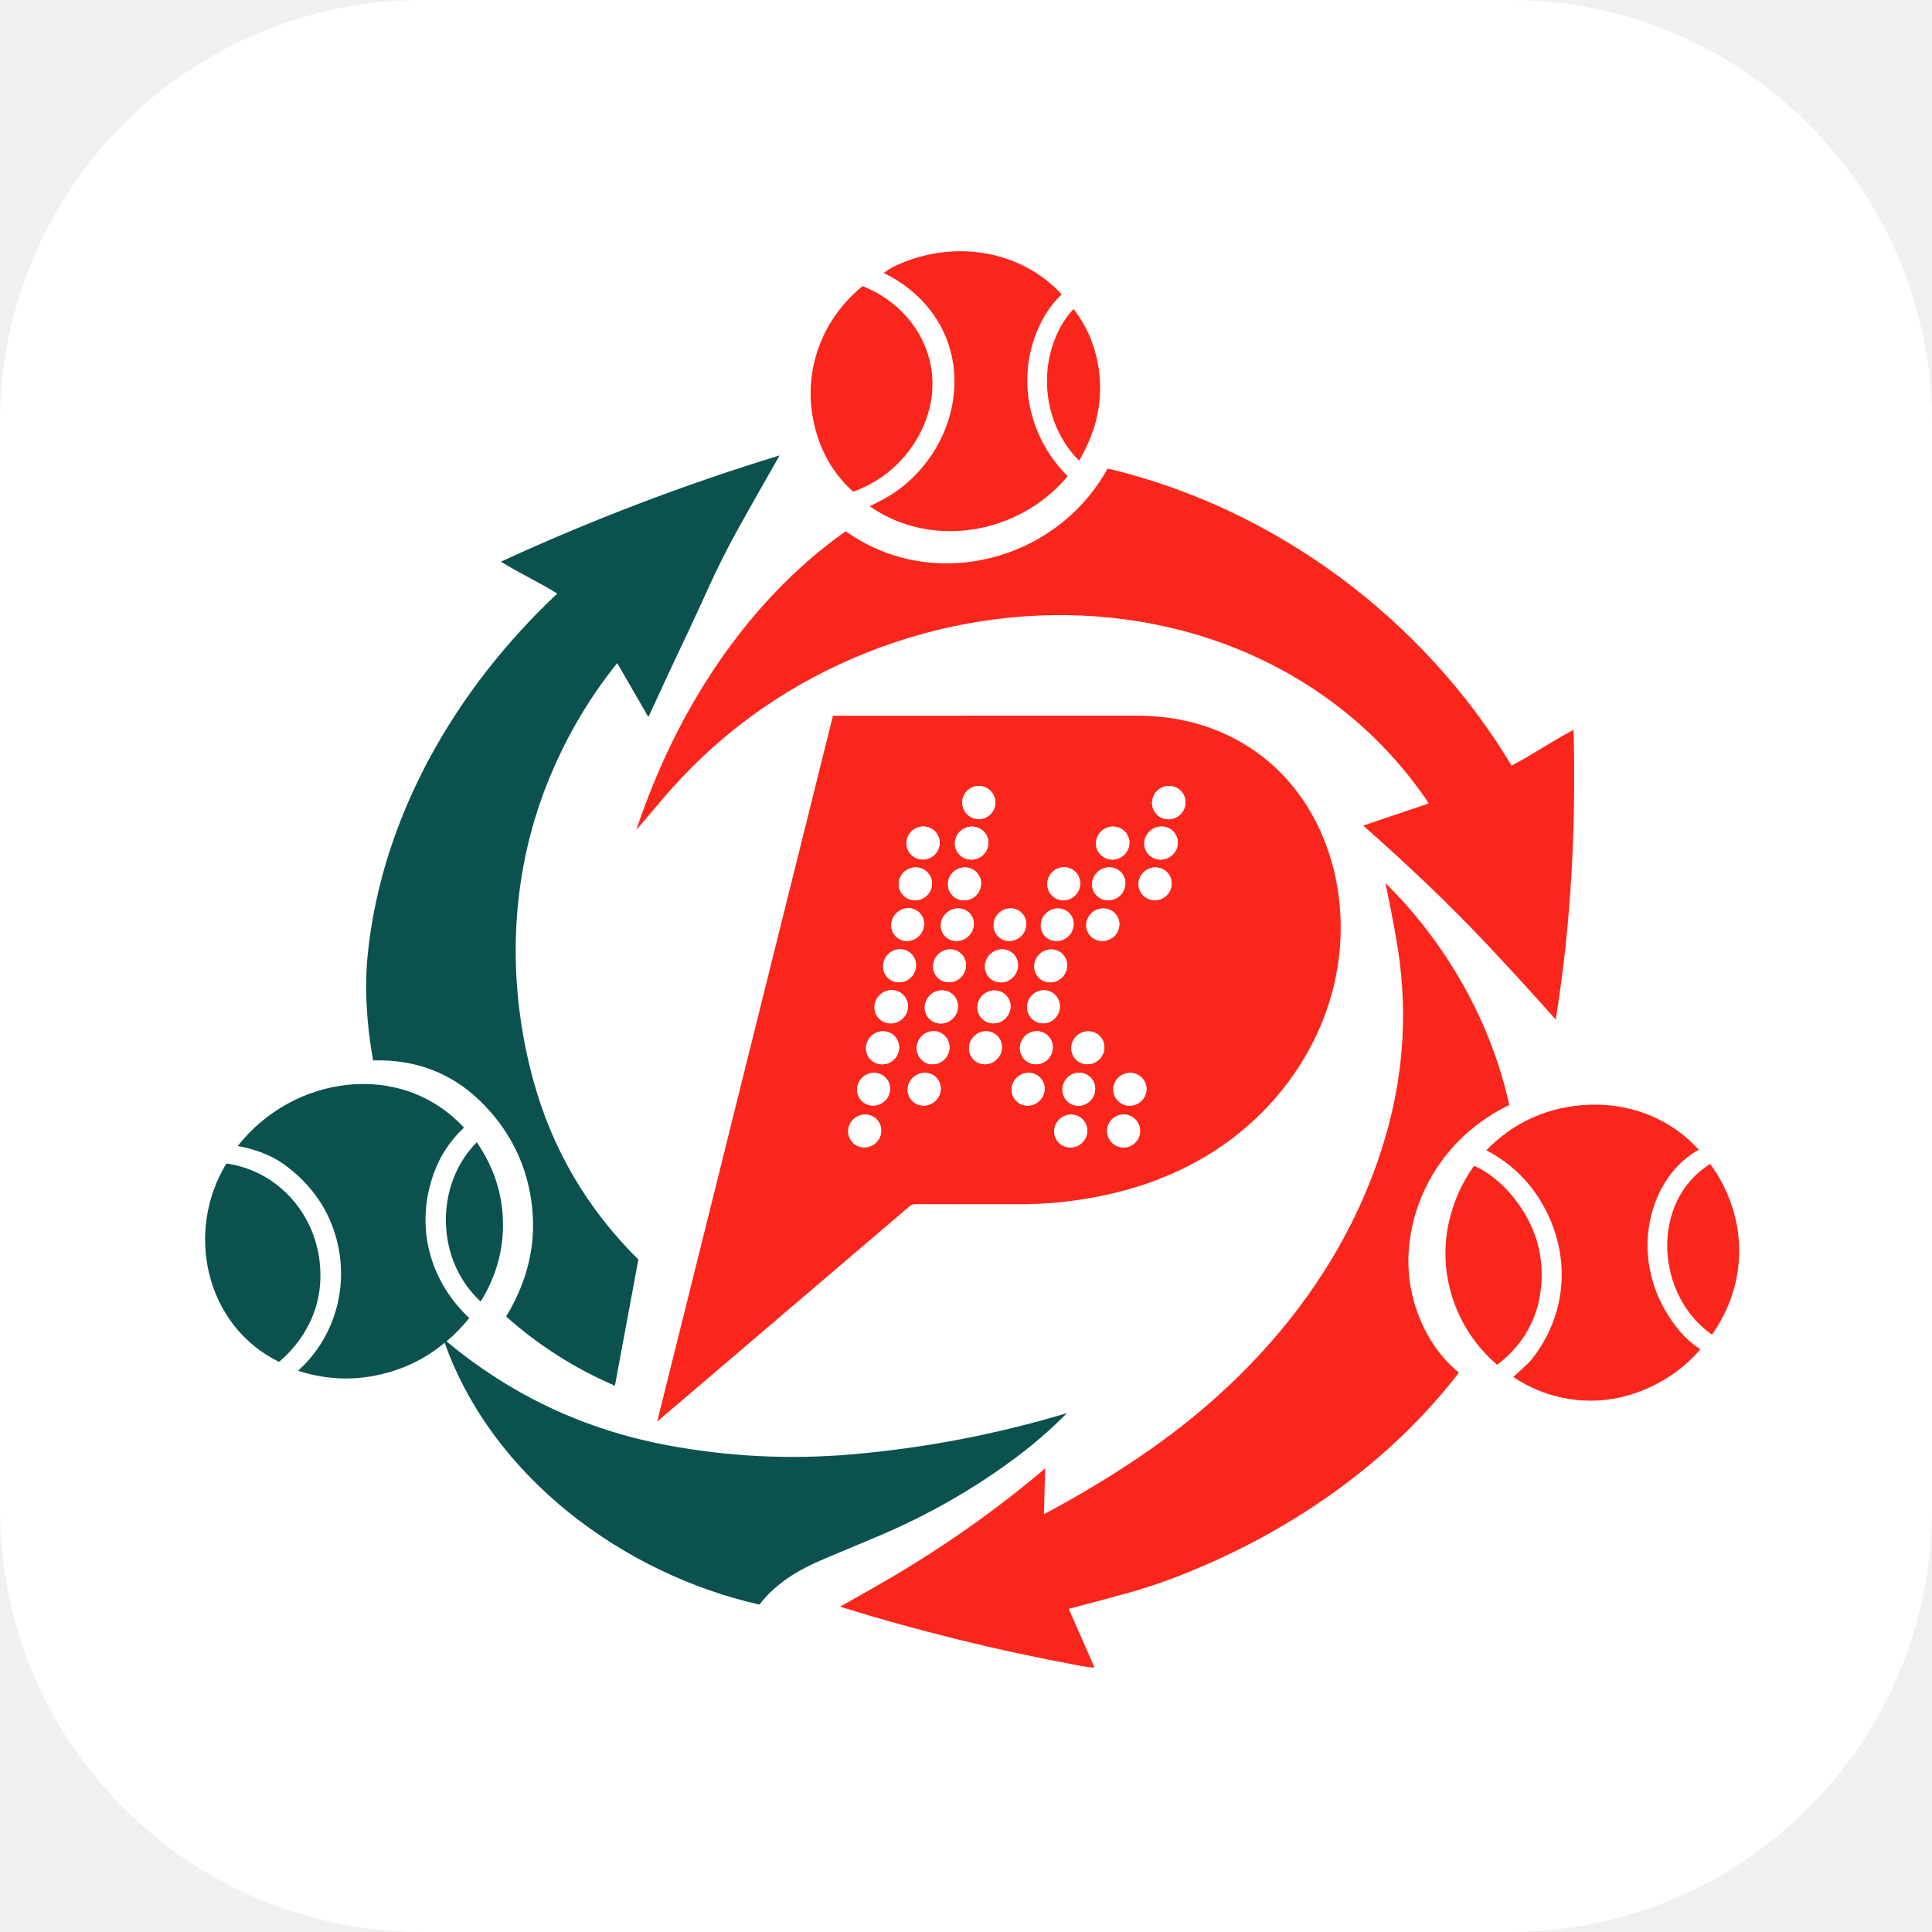
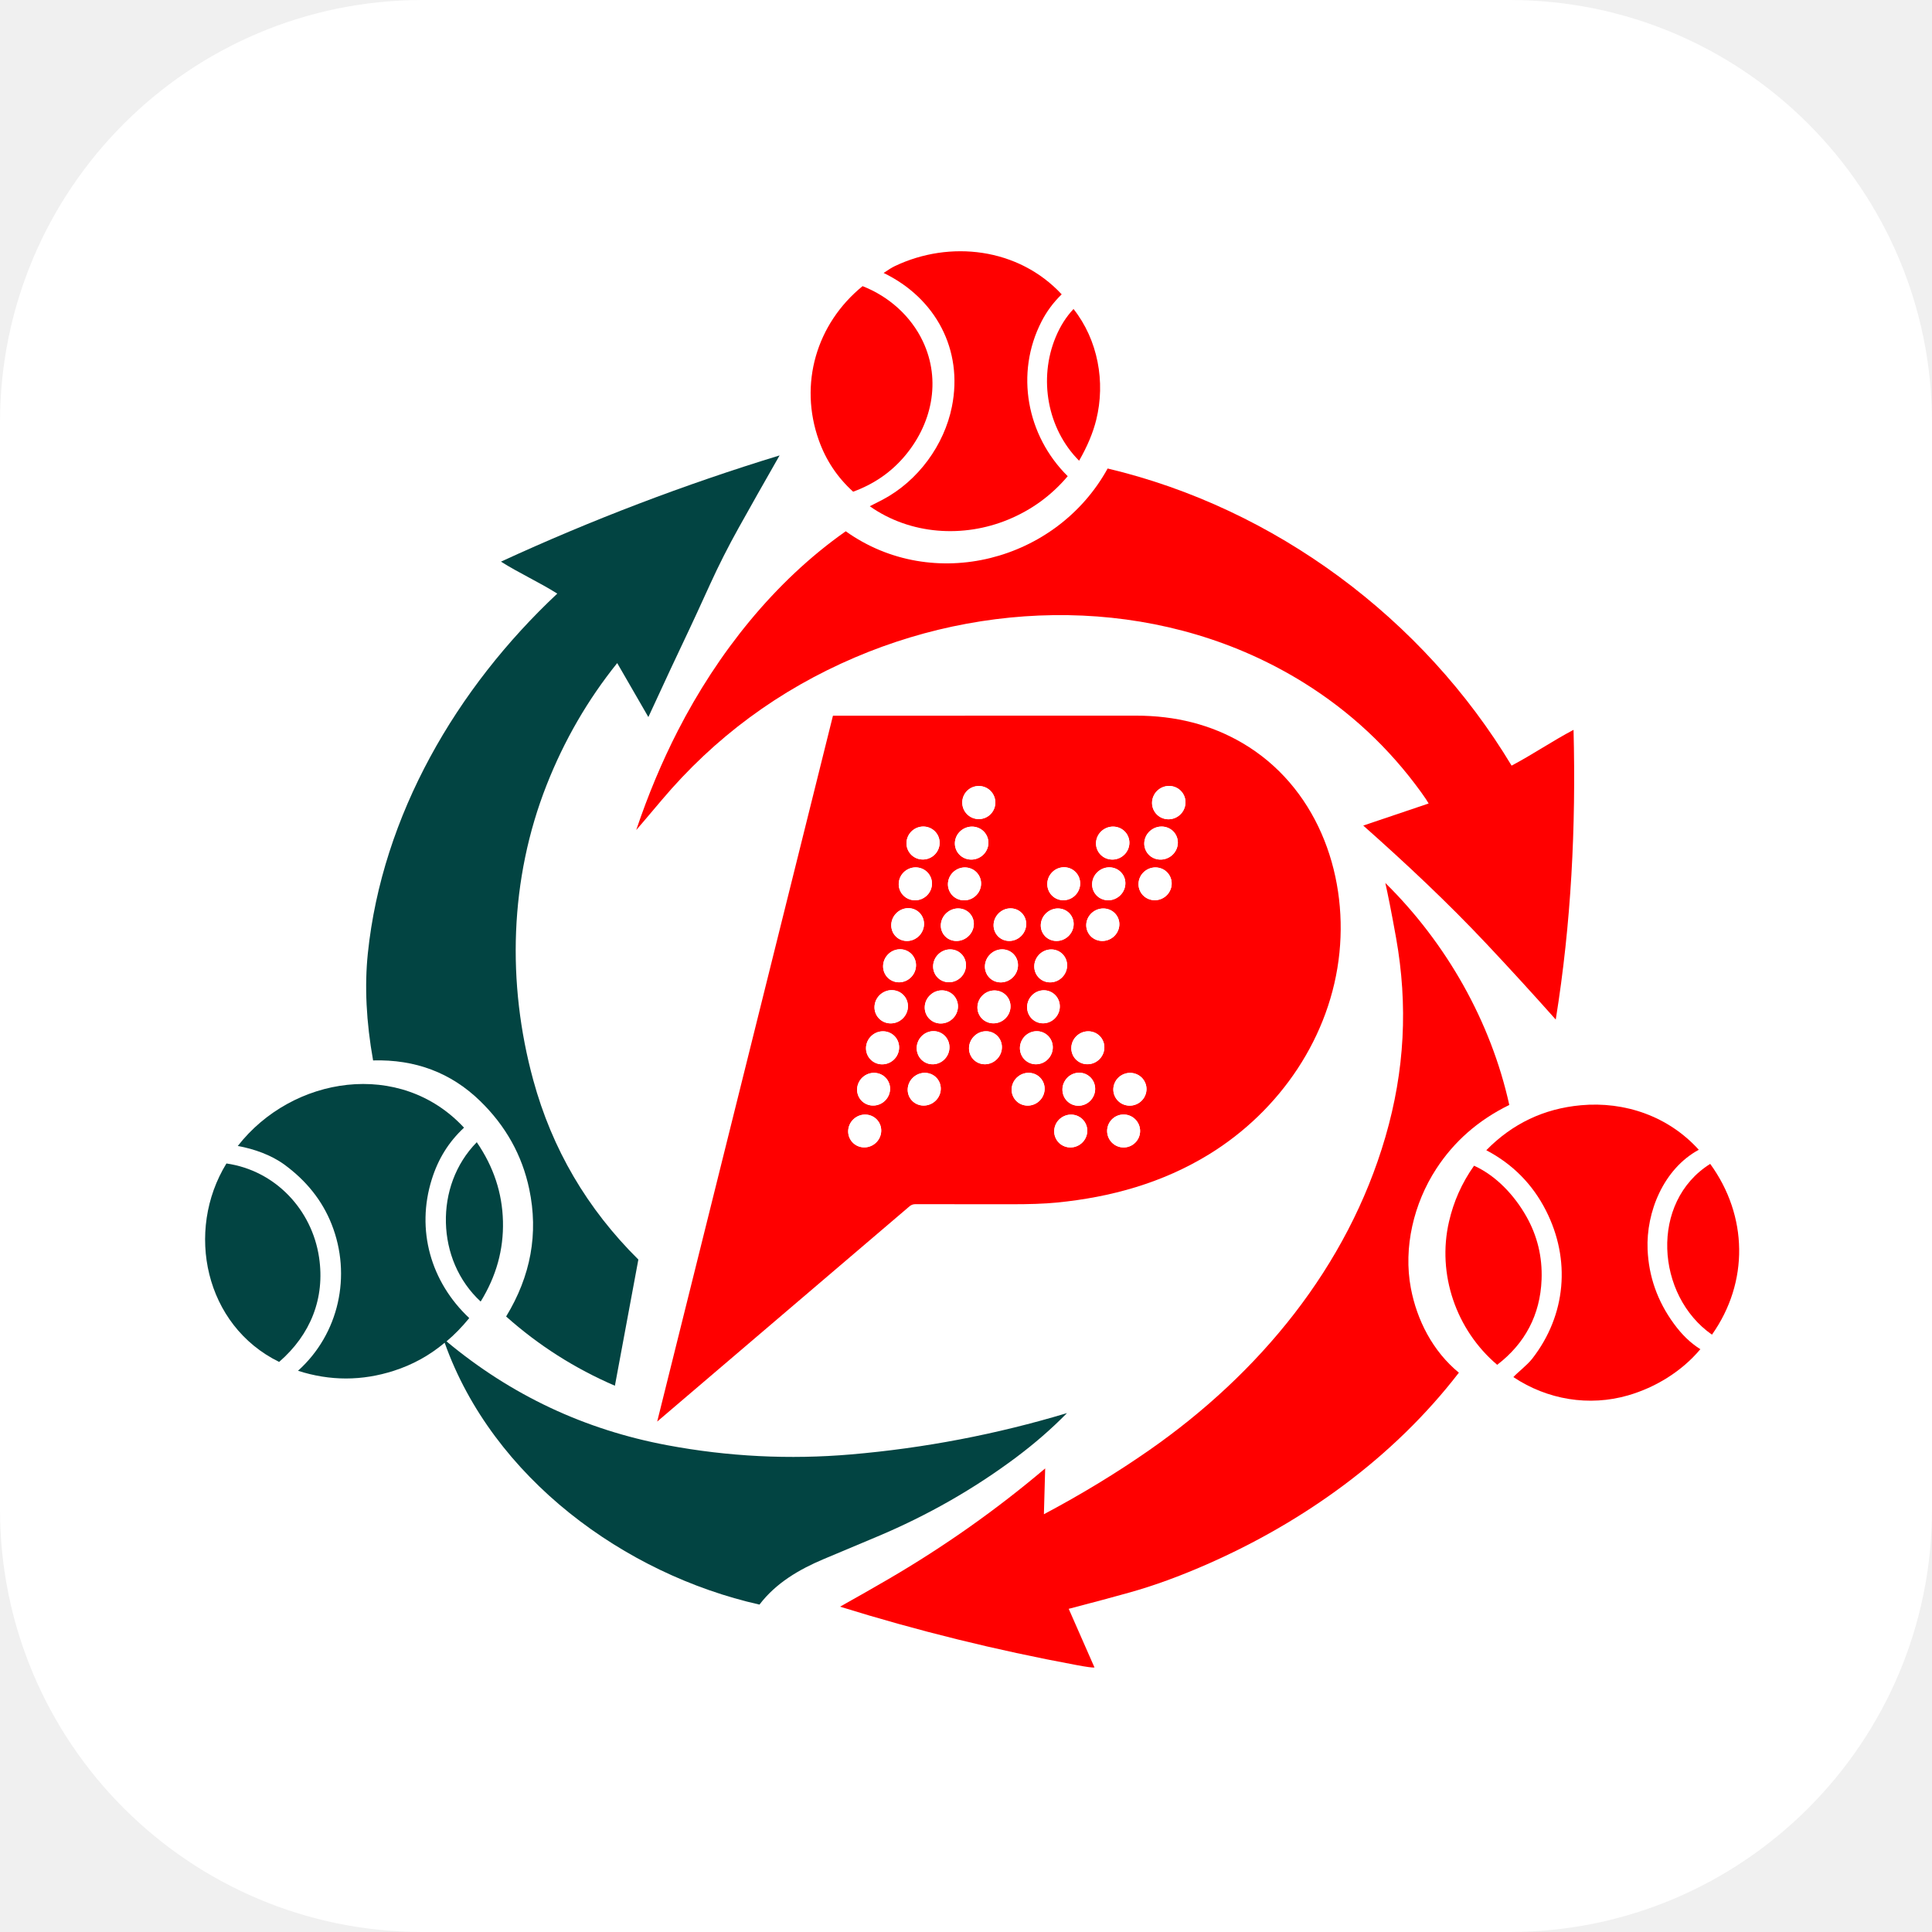
<svg xmlns="http://www.w3.org/2000/svg" viewBox="0 0 64 64">
  <rect width="64" height="64" rx="14" fill="#ffffff" />
  <svg x="5" y="6" width="54" height="52" viewBox="130 50 1000 920">
-     <path fill="#fa261b" d="M 570.969 227.961 C 575 225.941 577.441 224.691 578.91 223.91 C 600.691 212.379 616.641 190.379 621.352 166.891 C 628.379 131.922 611.359 100.289 579.469 84.852 C 582.391 82.84 584.699 81.43 586.391 80.629 C 620.078 64.602 662.121 69.391 688.691 97.961 C 683.379 103.16 679.43 108.602 676.328 114.641 C 660.012 146.41 667.219 184.641 692.398 209.531 C 682.371 221.391 670.16 230.281 655.75 236.211 C 628.488 247.43 595.988 245.57 570.969 227.961 Z M 570.969 227.961 " />
-     <path fill="#fa261b" d="M 566.551 92.941 C 582.789 99.281 596.238 111.422 603.488 126.699 C 615.031 151.02 609.07 178.059 591.699 198.031 C 583.449 207.52 573.141 214.531 560.77 219.039 C 551.129 210.328 544.121 199.82 539.73 187.52 C 527.41 152.988 538.18 116.039 566.551 92.941 Z M 566.551 92.941 " />
-     <path fill="#fa261b" d="M 699.379 200.039 C 679.781 180.371 674.488 149.672 684.941 124.391 C 687.77 117.539 691.441 111.73 695.961 106.961 C 710.941 125.91 715.641 151.738 709.898 174.93 C 707.941 182.871 704.43 191.238 699.379 200.039 Z M 699.379 200.039 " />
-     <path fill="#0b524e" d="M 344.719 261.949 C 400.352 236.34 457.328 214.609 515.648 196.781 C 506.16 213.379 497.77 228.211 490.5 241.27 C 484.129 252.711 478.301 264.211 473.031 275.781 C 466.5 290.109 462.309 299.199 460.48 303.031 C 453.422 317.84 444.98 335.93 435.148 357.281 L 416.031 324.172 C 397.93 346.691 383.488 371.641 372.719 399.012 C 350 456.719 348.262 520.41 364.531 579.98 C 376.059 622.23 397.559 658.93 429.012 690.078 L 414.621 767.488 C 390.031 756.898 367.781 742.738 347.891 725.012 C 363.059 700.109 367.789 674.07 362.078 646.891 C 357.699 626.07 347.621 608.012 331.84 592.711 C 314.059 575.48 292.211 567.211 266.281 567.922 C 262.051 544.238 260.98 522.352 263.059 502.238 C 271.852 417.41 317.531 339.43 379.27 281.559 C 368.051 274.488 355.871 268.988 344.719 261.949 Z M 344.719 261.949 " />
-     <path fill="#fa261b" d="M 427.73 426.559 C 427.719 426.57 427.719 426.551 427.719 426.539 C 434.98 404.969 443.5 384.641 453.289 365.559 C 477.531 318.328 512.352 274.129 556.23 243.32 C 609.82 281.531 685.559 261.719 716.891 204.809 C 819.551 229.141 910.5 296.871 964.691 387.078 C 977.801 380.16 989.699 371.98 1002.699 365.129 C 1004.219 424.641 1001.301 483.781 991.781 542.859 C 977.898 527.25 963.961 511.988 949.559 496.68 C 925.648 471.23 900.051 447.219 873.699 423.852 C 887.191 419.27 900.27 414.891 913.801 410.309 C 913.109 409.012 911.68 406.84 909.262 403.48 C 889.59 376.25 865.531 353.801 837.07 336.129 C 754.379 284.789 650.07 283.07 561.93 320.691 C 515.32 340.59 475.77 369.781 443.281 408.27 C 433.379 420 428.199 426.09 427.73 426.559 Z M 427.73 426.559 " />
-     <path fill="#fa261b" d="M 440.559 789.469 L 548.379 356.461 C 635.32 356.469 697.281 356.461 734.262 356.43 C 758.629 356.398 780.371 361.988 799.488 373.18 C 844.41 399.48 864.141 451.77 859.09 501.789 C 853.891 553.23 822.629 598.828 779.039 625.57 C 750.559 643.039 719.051 651.828 685.699 655.121 C 678.191 655.859 668.539 656.199 656.77 656.148 C 648.699 656.109 629.391 656.102 598.84 656.109 C 597.578 656.109 596.359 656.559 595.398 657.379 L 440.559 789.469 M 762.281 403.102 C 758.66 398.82 752.199 398.34 747.84 402.016 C 743.48 405.699 742.879 412.16 746.5 416.438 C 750.121 420.719 756.578 421.199 760.941 417.523 C 765.301 413.84 765.898 407.379 762.281 403.102 M 648 409.73 C 648 404.121 643.461 399.578 637.852 399.578 C 632.238 399.578 627.699 404.121 627.699 409.73 C 627.699 415.34 632.238 419.879 637.852 419.879 C 643.461 419.879 648 415.34 648 409.73 M 612.121 428.832 C 609.012 424.23 602.691 423.07 598.02 426.23 C 593.352 429.391 592.078 435.691 595.195 440.289 C 598.309 444.891 604.629 446.051 609.301 442.891 C 613.969 439.73 615.238 433.43 612.121 428.832 M 642.785 430.164 C 640.391 425.148 634.281 423.07 629.129 425.531 C 623.98 427.988 621.738 434.039 624.137 439.059 C 626.531 444.07 632.641 446.148 637.789 443.691 C 642.941 441.23 645.18 435.18 642.785 430.164 M 728.98 429.574 C 726.27 424.73 720.051 423.051 715.086 425.828 C 710.121 428.602 708.289 434.781 711 439.625 C 713.711 444.469 719.93 446.148 724.895 443.371 C 729.859 440.602 731.691 434.422 728.98 429.574 M 758.547 429.207 C 755.672 424.461 749.371 423.031 744.461 426.004 C 739.551 428.969 737.898 435.23 740.773 439.973 C 743.648 444.719 749.949 446.148 754.859 443.18 C 759.77 440.211 761.422 433.949 758.547 429.207 M 607.887 454.613 C 605.191 449.77 598.988 448.07 594.047 450.828 C 589.102 453.578 587.281 459.738 589.973 464.586 C 592.672 469.43 598.871 471.129 603.812 468.371 C 608.762 465.621 610.578 459.461 607.887 454.613 M 637.496 453.766 C 634.328 449.23 628.012 448.18 623.363 451.422 C 618.719 454.66 617.52 460.961 620.684 465.496 C 623.852 470.031 630.172 471.078 634.816 467.84 C 639.461 464.602 640.66 458.301 637.496 453.766 M 696.539 451.742 C 692.32 448.18 685.949 448.781 682.312 453.086 C 678.672 457.391 679.141 463.77 683.359 467.34 C 687.578 470.898 693.949 470.301 697.59 465.996 C 701.23 461.691 700.762 455.309 696.539 451.742 M 725.797 453.336 C 722.469 448.949 716.09 448.191 711.543 451.637 C 707 455.09 706.012 461.441 709.344 465.824 C 712.672 470.211 719.051 470.969 723.598 467.52 C 728.141 464.07 729.129 457.719 725.797 453.336 M 754.824 454.414 C 752.031 449.648 745.809 448.109 740.941 450.965 C 736.07 453.82 734.379 460 737.176 464.766 C 739.969 469.531 746.191 471.07 751.059 468.215 C 755.93 465.359 757.621 459.18 754.824 454.414 M 601.27 477.141 C 597.32 473.398 590.961 473.699 587.055 477.809 C 583.148 481.922 583.18 488.289 587.129 492.039 C 591.078 495.781 597.441 495.48 601.344 491.371 C 605.25 487.262 605.219 480.891 601.27 477.141 M 664.207 477.492 C 660.41 473.629 654.078 473.699 650.062 477.648 C 646.039 481.602 645.859 487.93 649.656 491.789 C 653.449 495.648 659.781 495.578 663.801 491.629 C 667.82 487.68 668 481.352 664.207 477.492 M 632.855 478.375 C 629.559 474.09 623.23 473.441 618.711 476.922 C 614.199 480.398 613.211 486.691 616.504 490.965 C 619.801 495.25 626.129 495.898 630.648 492.418 C 635.16 488.941 636.148 482.648 632.855 478.375 M 694.07 478.41 C 690.762 474.129 684.449 473.461 679.969 476.926 C 675.488 480.391 674.539 486.672 677.852 490.949 C 681.16 495.23 687.469 495.898 691.953 492.434 C 696.43 488.969 697.379 482.691 694.07 478.41 M 722.84 479.652 C 720.16 474.898 714 473.301 709.07 476.074 C 704.141 478.852 702.32 484.949 705 489.707 C 707.68 494.461 713.84 496.059 718.77 493.289 C 723.699 490.512 725.52 484.41 722.84 479.652 M 596.145 502.254 C 592.07 498.559 585.68 498.98 581.867 503.188 C 578.059 507.391 578.262 513.789 582.336 517.484 C 586.41 521.18 592.801 520.762 596.609 516.555 C 600.422 512.352 600.219 505.949 596.145 502.254 M 627.223 502.68 C 623.391 498.789 617 498.871 612.965 502.848 C 608.93 506.828 608.762 513.211 612.598 517.102 C 616.43 520.988 622.82 520.91 626.855 516.934 C 630.891 512.949 631.059 506.57 627.223 502.68 M 659.246 502.781 C 655.469 498.809 649.051 498.789 644.91 502.734 C 640.77 506.68 640.48 513.09 644.254 517.059 C 648.031 521.031 654.449 521.051 658.59 517.105 C 662.73 513.16 663.02 506.75 659.246 502.781 M 689.035 502.512 C 685.07 498.73 678.68 499 674.777 503.098 C 670.871 507.199 670.922 513.59 674.883 517.371 C 678.852 521.148 685.238 520.879 689.145 516.781 C 693.051 512.68 693 506.289 689.035 502.512 M 592.191 528.457 C 588.691 524.141 582.23 523.578 577.777 527.195 C 573.328 530.809 572.559 537.25 576.066 541.562 C 579.57 545.879 586.031 546.441 590.48 542.824 C 594.93 539.211 595.699 532.77 592.191 528.457 M 683.375 526.668 C 678.871 523.512 672.602 524.699 669.371 529.324 C 666.141 533.941 667.16 540.238 671.664 543.395 C 676.172 546.551 682.441 545.359 685.672 540.738 C 688.898 536.121 687.879 529.82 683.375 526.668 M 622.582 528.199 C 618.898 524.09 612.461 523.852 608.203 527.668 C 603.949 531.48 603.488 537.91 607.176 542.023 C 610.859 546.129 617.301 546.371 621.559 542.555 C 625.809 538.738 626.27 532.309 622.582 528.199 M 655.07 528.523 C 651.559 524.301 645.172 523.809 640.805 527.434 C 636.441 531.059 635.738 537.43 639.25 541.656 C 642.762 545.879 649.148 546.371 653.516 542.746 C 657.879 539.121 658.578 532.75 655.07 528.523 M 586.43 553.293 C 582.711 549.191 576.289 548.961 572.09 552.766 C 567.891 556.578 567.488 562.988 571.211 567.09 C 574.93 571.191 581.352 571.422 585.551 567.613 C 589.75 563.801 590.148 557.391 586.43 553.293 M 615.348 551.504 C 610.719 548.531 604.488 549.988 601.43 554.75 C 598.371 559.512 599.641 565.781 604.273 568.754 C 608.898 571.73 615.129 570.27 618.191 565.512 C 621.25 560.75 619.98 554.48 615.348 551.504 M 648.945 552.613 C 644.93 548.879 638.539 549.23 634.672 553.398 C 630.801 557.559 630.922 563.961 634.934 567.688 C 638.949 571.422 645.34 571.07 649.207 566.902 C 653.078 562.738 652.961 556.34 648.945 552.613 M 679.52 552.113 C 675.199 548.691 668.84 549.5 665.332 553.934 C 661.82 558.371 662.48 564.738 666.801 568.164 C 671.121 571.59 677.48 570.781 680.988 566.344 C 684.5 561.91 683.84 555.539 679.52 552.113 M 712.5 553.461 C 708.891 549.289 702.5 548.898 698.211 552.598 C 693.93 556.301 693.379 562.68 696.98 566.859 C 700.59 571.031 706.98 571.422 711.27 567.723 C 715.551 564.02 716.102 557.641 712.5 553.461 M 581.504 579.473 C 578.23 575.078 571.898 574.25 567.375 577.617 C 562.852 580.988 561.84 587.289 565.117 591.688 C 568.391 596.078 574.719 596.91 579.246 593.543 C 583.77 590.172 584.781 583.871 581.504 579.473 M 612.645 579.484 C 609.398 575.078 603.059 574.238 598.5 577.602 C 593.93 580.969 592.871 587.27 596.113 591.676 C 599.359 596.078 605.699 596.922 610.262 593.555 C 614.828 590.191 615.891 583.891 612.645 579.484 M 676.125 579.223 C 672.711 574.922 666.352 574.289 661.926 577.805 C 657.5 581.32 656.691 587.66 660.113 591.957 C 663.531 596.262 669.891 596.891 674.312 593.379 C 678.738 589.859 679.551 583.52 676.125 579.223 M 705.012 577.207 C 700.488 574.07 694.219 575.289 691.012 579.93 C 687.801 584.57 688.871 590.859 693.387 593.992 C 697.91 597.129 704.18 595.91 707.387 591.27 C 710.602 586.629 709.531 580.34 705.012 577.207 M 739.938 581.633 C 737.77 576.539 731.82 574.191 726.633 576.387 C 721.449 578.59 719 584.512 721.16 589.605 C 723.328 594.699 729.281 597.051 734.469 594.852 C 739.648 592.648 742.102 586.73 739.938 581.633 M 702.664 605.457 C 699.531 600.898 693.23 599.801 688.582 602.992 C 683.93 606.18 682.699 612.469 685.836 617.023 C 688.969 621.578 695.27 622.68 699.918 619.488 C 704.57 616.301 705.801 610.012 702.664 605.457 M 736.801 611.211 C 736.801 605.629 732.27 601.102 726.691 601.102 C 721.109 601.102 716.578 605.629 716.578 611.211 C 716.578 616.789 721.109 621.32 726.691 621.32 C 732.27 621.32 736.801 616.789 736.801 611.211 M 576.02 605.039 C 572.699 600.648 566.352 599.852 561.848 603.258 C 557.34 606.672 556.379 612.988 559.699 617.379 C 563.02 621.77 569.371 622.57 573.875 619.16 C 578.379 615.75 579.34 609.43 576.02 605.039 Z M 576.02 605.039 " />
+     <path fill="#ff0000" d="M 570.969 227.961 C 575 225.941 577.441 224.691 578.91 223.91 C 600.691 212.379 616.641 190.379 621.352 166.891 C 628.379 131.922 611.359 100.289 579.469 84.852 C 582.391 82.84 584.699 81.43 586.391 80.629 C 620.078 64.602 662.121 69.391 688.691 97.961 C 683.379 103.16 679.43 108.602 676.328 114.641 C 660.012 146.41 667.219 184.641 692.398 209.531 C 682.371 221.391 670.16 230.281 655.75 236.211 C 628.488 247.43 595.988 245.57 570.969 227.961 Z M 570.969 227.961 " />
+     <path fill="#ff0000" d="M 566.551 92.941 C 582.789 99.281 596.238 111.422 603.488 126.699 C 615.031 151.02 609.07 178.059 591.699 198.031 C 583.449 207.52 573.141 214.531 560.77 219.039 C 551.129 210.328 544.121 199.82 539.73 187.52 C 527.41 152.988 538.18 116.039 566.551 92.941 Z M 566.551 92.941 " />
+     <path fill="#ff0000" d="M 699.379 200.039 C 679.781 180.371 674.488 149.672 684.941 124.391 C 687.77 117.539 691.441 111.73 695.961 106.961 C 710.941 125.91 715.641 151.738 709.898 174.93 C 707.941 182.871 704.43 191.238 699.379 200.039 Z M 699.379 200.039 " />
+     <path fill="#024442" d="M 344.719 261.949 C 400.352 236.34 457.328 214.609 515.648 196.781 C 506.16 213.379 497.77 228.211 490.5 241.27 C 484.129 252.711 478.301 264.211 473.031 275.781 C 466.5 290.109 462.309 299.199 460.48 303.031 C 453.422 317.84 444.98 335.93 435.148 357.281 L 416.031 324.172 C 397.93 346.691 383.488 371.641 372.719 399.012 C 350 456.719 348.262 520.41 364.531 579.98 C 376.059 622.23 397.559 658.93 429.012 690.078 L 414.621 767.488 C 390.031 756.898 367.781 742.738 347.891 725.012 C 363.059 700.109 367.789 674.07 362.078 646.891 C 357.699 626.07 347.621 608.012 331.84 592.711 C 314.059 575.48 292.211 567.211 266.281 567.922 C 262.051 544.238 260.98 522.352 263.059 502.238 C 271.852 417.41 317.531 339.43 379.27 281.559 C 368.051 274.488 355.871 268.988 344.719 261.949 Z M 344.719 261.949 " />
+     <path fill="#ff0000" d="M 427.73 426.559 C 427.719 426.57 427.719 426.551 427.719 426.539 C 434.98 404.969 443.5 384.641 453.289 365.559 C 477.531 318.328 512.352 274.129 556.23 243.32 C 609.82 281.531 685.559 261.719 716.891 204.809 C 819.551 229.141 910.5 296.871 964.691 387.078 C 977.801 380.16 989.699 371.98 1002.699 365.129 C 1004.219 424.641 1001.301 483.781 991.781 542.859 C 977.898 527.25 963.961 511.988 949.559 496.68 C 925.648 471.23 900.051 447.219 873.699 423.852 C 887.191 419.27 900.27 414.891 913.801 410.309 C 913.109 409.012 911.68 406.84 909.262 403.48 C 889.59 376.25 865.531 353.801 837.07 336.129 C 754.379 284.789 650.07 283.07 561.93 320.691 C 515.32 340.59 475.77 369.781 443.281 408.27 C 433.379 420 428.199 426.09 427.73 426.559 Z M 427.73 426.559 " />
+     <path fill="#ff0000" d="M 440.559 789.469 L 548.379 356.461 C 635.32 356.469 697.281 356.461 734.262 356.43 C 758.629 356.398 780.371 361.988 799.488 373.18 C 844.41 399.48 864.141 451.77 859.09 501.789 C 853.891 553.23 822.629 598.828 779.039 625.57 C 750.559 643.039 719.051 651.828 685.699 655.121 C 678.191 655.859 668.539 656.199 656.77 656.148 C 648.699 656.109 629.391 656.102 598.84 656.109 C 597.578 656.109 596.359 656.559 595.398 657.379 L 440.559 789.469 M 762.281 403.102 C 758.66 398.82 752.199 398.34 747.84 402.016 C 743.48 405.699 742.879 412.16 746.5 416.438 C 750.121 420.719 756.578 421.199 760.941 417.523 C 765.301 413.84 765.898 407.379 762.281 403.102 M 648 409.73 C 648 404.121 643.461 399.578 637.852 399.578 C 632.238 399.578 627.699 404.121 627.699 409.73 C 627.699 415.34 632.238 419.879 637.852 419.879 C 643.461 419.879 648 415.34 648 409.73 M 612.121 428.832 C 609.012 424.23 602.691 423.07 598.02 426.23 C 593.352 429.391 592.078 435.691 595.195 440.289 C 598.309 444.891 604.629 446.051 609.301 442.891 C 613.969 439.73 615.238 433.43 612.121 428.832 M 642.785 430.164 C 640.391 425.148 634.281 423.07 629.129 425.531 C 623.98 427.988 621.738 434.039 624.137 439.059 C 626.531 444.07 632.641 446.148 637.789 443.691 C 642.941 441.23 645.18 435.18 642.785 430.164 M 728.98 429.574 C 726.27 424.73 720.051 423.051 715.086 425.828 C 710.121 428.602 708.289 434.781 711 439.625 C 713.711 444.469 719.93 446.148 724.895 443.371 C 729.859 440.602 731.691 434.422 728.98 429.574 M 758.547 429.207 C 755.672 424.461 749.371 423.031 744.461 426.004 C 739.551 428.969 737.898 435.23 740.773 439.973 C 743.648 444.719 749.949 446.148 754.859 443.18 C 759.77 440.211 761.422 433.949 758.547 429.207 M 607.887 454.613 C 605.191 449.77 598.988 448.07 594.047 450.828 C 589.102 453.578 587.281 459.738 589.973 464.586 C 592.672 469.43 598.871 471.129 603.812 468.371 C 608.762 465.621 610.578 459.461 607.887 454.613 M 637.496 453.766 C 634.328 449.23 628.012 448.18 623.363 451.422 C 618.719 454.66 617.52 460.961 620.684 465.496 C 623.852 470.031 630.172 471.078 634.816 467.84 C 639.461 464.602 640.66 458.301 637.496 453.766 M 696.539 451.742 C 692.32 448.18 685.949 448.781 682.312 453.086 C 678.672 457.391 679.141 463.77 683.359 467.34 C 687.578 470.898 693.949 470.301 697.59 465.996 C 701.23 461.691 700.762 455.309 696.539 451.742 M 725.797 453.336 C 722.469 448.949 716.09 448.191 711.543 451.637 C 707 455.09 706.012 461.441 709.344 465.824 C 712.672 470.211 719.051 470.969 723.598 467.52 C 728.141 464.07 729.129 457.719 725.797 453.336 M 754.824 454.414 C 752.031 449.648 745.809 448.109 740.941 450.965 C 736.07 453.82 734.379 460 737.176 464.766 C 739.969 469.531 746.191 471.07 751.059 468.215 C 755.93 465.359 757.621 459.18 754.824 454.414 M 601.27 477.141 C 597.32 473.398 590.961 473.699 587.055 477.809 C 583.148 481.922 583.18 488.289 587.129 492.039 C 591.078 495.781 597.441 495.48 601.344 491.371 C 605.25 487.262 605.219 480.891 601.27 477.141 M 664.207 477.492 C 660.41 473.629 654.078 473.699 650.062 477.648 C 646.039 481.602 645.859 487.93 649.656 491.789 C 653.449 495.648 659.781 495.578 663.801 491.629 C 667.82 487.68 668 481.352 664.207 477.492 M 632.855 478.375 C 629.559 474.09 623.23 473.441 618.711 476.922 C 614.199 480.398 613.211 486.691 616.504 490.965 C 619.801 495.25 626.129 495.898 630.648 492.418 C 635.16 488.941 636.148 482.648 632.855 478.375 M 694.07 478.41 C 690.762 474.129 684.449 473.461 679.969 476.926 C 675.488 480.391 674.539 486.672 677.852 490.949 C 681.16 495.23 687.469 495.898 691.953 492.434 C 696.43 488.969 697.379 482.691 694.07 478.41 M 722.84 479.652 C 720.16 474.898 714 473.301 709.07 476.074 C 704.141 478.852 702.32 484.949 705 489.707 C 707.68 494.461 713.84 496.059 718.77 493.289 C 723.699 490.512 725.52 484.41 722.84 479.652 M 596.145 502.254 C 592.07 498.559 585.68 498.98 581.867 503.188 C 578.059 507.391 578.262 513.789 582.336 517.484 C 586.41 521.18 592.801 520.762 596.609 516.555 C 600.422 512.352 600.219 505.949 596.145 502.254 M 627.223 502.68 C 623.391 498.789 617 498.871 612.965 502.848 C 608.93 506.828 608.762 513.211 612.598 517.102 C 616.43 520.988 622.82 520.91 626.855 516.934 C 630.891 512.949 631.059 506.57 627.223 502.68 M 659.246 502.781 C 655.469 498.809 649.051 498.789 644.91 502.734 C 640.77 506.68 640.48 513.09 644.254 517.059 C 648.031 521.031 654.449 521.051 658.59 517.105 C 662.73 513.16 663.02 506.75 659.246 502.781 M 689.035 502.512 C 685.07 498.73 678.68 499 674.777 503.098 C 670.871 507.199 670.922 513.59 674.883 517.371 C 678.852 521.148 685.238 520.879 689.145 516.781 C 693.051 512.68 693 506.289 689.035 502.512 M 592.191 528.457 C 588.691 524.141 582.23 523.578 577.777 527.195 C 573.328 530.809 572.559 537.25 576.066 541.562 C 579.57 545.879 586.031 546.441 590.48 542.824 C 594.93 539.211 595.699 532.77 592.191 528.457 M 683.375 526.668 C 678.871 523.512 672.602 524.699 669.371 529.324 C 666.141 533.941 667.16 540.238 671.664 543.395 C 676.172 546.551 682.441 545.359 685.672 540.738 C 688.898 536.121 687.879 529.82 683.375 526.668 M 622.582 528.199 C 618.898 524.09 612.461 523.852 608.203 527.668 C 603.949 531.48 603.488 537.91 607.176 542.023 C 610.859 546.129 617.301 546.371 621.559 542.555 C 625.809 538.738 626.27 532.309 622.582 528.199 M 655.07 528.523 C 651.559 524.301 645.172 523.809 640.805 527.434 C 636.441 531.059 635.738 537.43 639.25 541.656 C 642.762 545.879 649.148 546.371 653.516 542.746 C 657.879 539.121 658.578 532.75 655.07 528.523 M 586.43 553.293 C 582.711 549.191 576.289 548.961 572.09 552.766 C 567.891 556.578 567.488 562.988 571.211 567.09 C 574.93 571.191 581.352 571.422 585.551 567.613 C 589.75 563.801 590.148 557.391 586.43 553.293 M 615.348 551.504 C 610.719 548.531 604.488 549.988 601.43 554.75 C 598.371 559.512 599.641 565.781 604.273 568.754 C 608.898 571.73 615.129 570.27 618.191 565.512 C 621.25 560.75 619.98 554.48 615.348 551.504 M 648.945 552.613 C 644.93 548.879 638.539 549.23 634.672 553.398 C 630.801 557.559 630.922 563.961 634.934 567.688 C 638.949 571.422 645.34 571.07 649.207 566.902 C 653.078 562.738 652.961 556.34 648.945 552.613 M 679.52 552.113 C 675.199 548.691 668.84 549.5 665.332 553.934 C 661.82 558.371 662.48 564.738 666.801 568.164 C 671.121 571.59 677.48 570.781 680.988 566.344 C 684.5 561.91 683.84 555.539 679.52 552.113 M 712.5 553.461 C 708.891 549.289 702.5 548.898 698.211 552.598 C 693.93 556.301 693.379 562.68 696.98 566.859 C 700.59 571.031 706.98 571.422 711.27 567.723 C 715.551 564.02 716.102 557.641 712.5 553.461 M 581.504 579.473 C 578.23 575.078 571.898 574.25 567.375 577.617 C 562.852 580.988 561.84 587.289 565.117 591.688 C 568.391 596.078 574.719 596.91 579.246 593.543 C 583.77 590.172 584.781 583.871 581.504 579.473 M 612.645 579.484 C 609.398 575.078 603.059 574.238 598.5 577.602 C 593.93 580.969 592.871 587.27 596.113 591.676 C 599.359 596.078 605.699 596.922 610.262 593.555 C 614.828 590.191 615.891 583.891 612.645 579.484 M 676.125 579.223 C 672.711 574.922 666.352 574.289 661.926 577.805 C 657.5 581.32 656.691 587.66 660.113 591.957 C 663.531 596.262 669.891 596.891 674.312 593.379 C 678.738 589.859 679.551 583.52 676.125 579.223 M 705.012 577.207 C 700.488 574.07 694.219 575.289 691.012 579.93 C 687.801 584.57 688.871 590.859 693.387 593.992 C 697.91 597.129 704.18 595.91 707.387 591.27 C 710.602 586.629 709.531 580.34 705.012 577.207 M 739.938 581.633 C 737.77 576.539 731.82 574.191 726.633 576.387 C 721.449 578.59 719 584.512 721.16 589.605 C 723.328 594.699 729.281 597.051 734.469 594.852 C 739.648 592.648 742.102 586.73 739.938 581.633 M 702.664 605.457 C 699.531 600.898 693.23 599.801 688.582 602.992 C 683.93 606.18 682.699 612.469 685.836 617.023 C 688.969 621.578 695.27 622.68 699.918 619.488 C 704.57 616.301 705.801 610.012 702.664 605.457 M 736.801 611.211 C 736.801 605.629 732.27 601.102 726.691 601.102 C 721.109 601.102 716.578 605.629 716.578 611.211 C 716.578 616.789 721.109 621.32 726.691 621.32 C 732.27 621.32 736.801 616.789 736.801 611.211 M 576.02 605.039 C 572.699 600.648 566.352 599.852 561.848 603.258 C 557.34 606.672 556.379 612.988 559.699 617.379 C 563.02 621.77 569.371 622.57 573.875 619.16 C 578.379 615.75 579.34 609.43 576.02 605.039 Z M 576.02 605.039 " />
    <path fill="#ffffff" d="M 762.281 403.102 C 765.898 407.379 765.301 413.84 760.941 417.523 C 756.578 421.199 750.121 420.719 746.5 416.438 C 742.879 412.16 743.48 405.699 747.84 402.016 C 752.199 398.34 758.66 398.82 762.281 403.102 Z M 762.281 403.102 " />
    <path fill="#ffffff" d="M 648 409.73 C 648 415.34 643.461 419.879 637.852 419.879 C 632.238 419.879 627.699 415.34 627.699 409.73 C 627.699 404.121 632.238 399.578 637.852 399.578 C 643.461 399.578 648 404.121 648 409.73 Z M 648 409.73 " />
    <path fill="#ffffff" d="M 612.121 428.832 C 615.238 433.43 613.969 439.73 609.301 442.891 C 604.629 446.051 598.309 444.891 595.195 440.289 C 592.078 435.691 593.352 429.391 598.02 426.23 C 602.691 423.07 609.012 424.23 612.121 428.832 Z M 612.121 428.832 " />
    <path fill="#ffffff" d="M 642.785 430.164 C 645.18 435.18 642.941 441.23 637.789 443.691 C 632.641 446.148 626.531 444.07 624.137 439.059 C 621.738 434.039 623.98 427.988 629.129 425.531 C 634.281 423.07 640.391 425.148 642.785 430.164 Z M 642.785 430.164 " />
    <path fill="#ffffff" d="M 728.98 429.574 C 731.691 434.422 729.859 440.602 724.895 443.371 C 719.93 446.148 713.711 444.469 711 439.625 C 708.289 434.781 710.121 428.602 715.086 425.828 C 720.051 423.051 726.27 424.73 728.98 429.574 Z M 728.98 429.574 " />
    <path fill="#ffffff" d="M 758.547 429.207 C 761.422 433.949 759.77 440.211 754.859 443.18 C 749.949 446.148 743.648 444.719 740.773 439.973 C 737.898 435.23 739.551 428.969 744.461 426.004 C 749.371 423.031 755.672 424.461 758.547 429.207 Z M 758.547 429.207 " />
    <path fill="#ffffff" d="M 607.887 454.613 C 610.578 459.461 608.762 465.621 603.812 468.371 C 598.871 471.129 592.672 469.43 589.973 464.586 C 587.281 459.738 589.102 453.578 594.047 450.828 C 598.988 448.07 605.191 449.77 607.887 454.613 Z M 607.887 454.613 " />
    <path fill="#ffffff" d="M 637.496 453.766 C 640.66 458.301 639.461 464.602 634.816 467.84 C 630.172 471.078 623.852 470.031 620.684 465.496 C 617.52 460.961 618.719 454.66 623.363 451.422 C 628.012 448.18 634.328 449.23 637.496 453.766 Z M 637.496 453.766 " />
    <path fill="#ffffff" d="M 696.539 451.742 C 700.762 455.309 701.23 461.691 697.59 465.996 C 693.949 470.301 687.578 470.898 683.359 467.34 C 679.141 463.77 678.672 457.391 682.312 453.086 C 685.949 448.781 692.32 448.18 696.539 451.742 Z M 696.539 451.742 " />
    <path fill="#ffffff" d="M 725.797 453.336 C 729.129 457.719 728.141 464.07 723.598 467.52 C 719.051 470.969 712.672 470.211 709.344 465.824 C 706.012 461.441 707 455.09 711.543 451.637 C 716.09 448.191 722.469 448.949 725.797 453.336 Z M 725.797 453.336 " />
    <path fill="#ffffff" d="M 754.824 454.414 C 757.621 459.18 755.93 465.359 751.059 468.215 C 746.191 471.07 739.969 469.531 737.176 464.766 C 734.379 460 736.07 453.82 740.941 450.965 C 745.809 448.109 752.031 449.648 754.824 454.414 Z M 754.824 454.414 " />
-     <path fill="#fa261b" d="M 887.238 459.059 C 924.73 496 952 544.09 963.281 595.238 C 944.148 604.609 929.371 617.691 918.461 634.449 C 904.699 655.578 898.18 682.68 902.898 707.629 C 906.621 727.281 916.34 746.328 932.352 759.48 C 892.031 811.828 837.012 851.129 777.449 877.199 C 760.898 884.449 745.328 890.121 730.719 894.219 C 720.941 896.969 708.371 900.34 693.012 904.34 L 708.828 940.328 C 707.898 940.531 704.199 940.031 697.73 938.828 C 648.559 929.719 600.219 917.789 552.73 903.02 C 563.539 896.98 573.48 891.32 582.539 886.031 C 616.672 866.121 648.68 843.52 678.57 818.211 L 677.789 846.309 C 700.789 834.102 722.301 821.02 742.32 807.07 C 809.852 760.02 864.07 694.641 887.289 614.84 C 899.121 574.191 901.211 534.078 893.82 492.68 C 890.93 476.5 888.691 465.52 887.238 459.059 Z M 887.238 459.059 " />
+     <path fill="#ff0000" d="M 887.238 459.059 C 924.73 496 952 544.09 963.281 595.238 C 944.148 604.609 929.371 617.691 918.461 634.449 C 904.699 655.578 898.18 682.68 902.898 707.629 C 906.621 727.281 916.34 746.328 932.352 759.48 C 892.031 811.828 837.012 851.129 777.449 877.199 C 760.898 884.449 745.328 890.121 730.719 894.219 C 720.941 896.969 708.371 900.34 693.012 904.34 L 708.828 940.328 C 707.898 940.531 704.199 940.031 697.73 938.828 C 648.559 929.719 600.219 917.789 552.73 903.02 C 563.539 896.98 573.48 891.32 582.539 886.031 C 616.672 866.121 648.68 843.52 678.57 818.211 L 677.789 846.309 C 700.789 834.102 722.301 821.02 742.32 807.07 C 809.852 760.02 864.07 694.641 887.289 614.84 C 899.121 574.191 901.211 534.078 893.82 492.68 C 890.93 476.5 888.691 465.52 887.238 459.059 Z M 887.238 459.059 " />
    <path fill="#ffffff" d="M 601.27 477.141 C 605.219 480.891 605.25 487.262 601.344 491.371 C 597.441 495.48 591.078 495.781 587.129 492.039 C 583.18 488.289 583.148 481.922 587.055 477.809 C 590.961 473.699 597.32 473.398 601.27 477.141 Z M 601.27 477.141 " />
    <path fill="#ffffff" d="M 664.207 477.492 C 668 481.352 667.82 487.68 663.801 491.629 C 659.781 495.578 653.449 495.648 649.656 491.789 C 645.859 487.93 646.039 481.602 650.062 477.648 C 654.078 473.699 660.41 473.629 664.207 477.492 Z M 664.207 477.492 " />
    <path fill="#ffffff" d="M 632.855 478.375 C 636.148 482.648 635.16 488.941 630.648 492.418 C 626.129 495.898 619.801 495.25 616.504 490.965 C 613.211 486.691 614.199 480.398 618.711 476.922 C 623.23 473.441 629.559 474.09 632.855 478.375 Z M 632.855 478.375 " />
    <path fill="#ffffff" d="M 694.07 478.41 C 697.379 482.691 696.43 488.969 691.953 492.434 C 687.469 495.898 681.16 495.23 677.852 490.949 C 674.539 486.672 675.488 480.391 679.969 476.926 C 684.449 473.461 690.762 474.129 694.07 478.41 Z M 694.07 478.41 " />
    <path fill="#ffffff" d="M 722.84 479.652 C 725.52 484.41 723.699 490.512 718.77 493.289 C 713.84 496.059 707.68 494.461 705 489.707 C 702.32 484.949 704.141 478.852 709.07 476.074 C 714 473.301 720.16 474.898 722.84 479.652 Z M 722.84 479.652 " />
    <path fill="#ffffff" d="M 596.145 502.254 C 600.219 505.949 600.422 512.352 596.609 516.555 C 592.801 520.762 586.41 521.18 582.336 517.484 C 578.262 513.789 578.059 507.391 581.867 503.188 C 585.68 498.98 592.07 498.559 596.145 502.254 Z M 596.145 502.254 " />
    <path fill="#ffffff" d="M 627.223 502.68 C 631.059 506.57 630.891 512.949 626.855 516.934 C 622.82 520.91 616.43 520.988 612.598 517.102 C 608.762 513.211 608.93 506.828 612.965 502.848 C 617 498.871 623.391 498.789 627.223 502.68 Z M 627.223 502.68 " />
    <path fill="#ffffff" d="M 659.246 502.781 C 663.02 506.75 662.73 513.16 658.59 517.105 C 654.449 521.051 648.031 521.031 644.254 517.059 C 640.48 513.09 640.77 506.68 644.91 502.734 C 649.051 498.789 655.469 498.809 659.246 502.781 Z M 659.246 502.781 " />
    <path fill="#ffffff" d="M 689.035 502.512 C 693 506.289 693.051 512.68 689.145 516.781 C 685.238 520.879 678.852 521.148 674.883 517.371 C 670.922 513.59 670.871 507.199 674.777 503.098 C 678.68 499 685.07 498.73 689.035 502.512 Z M 689.035 502.512 " />
    <path fill="#ffffff" d="M 592.191 528.457 C 595.699 532.77 594.93 539.211 590.48 542.824 C 586.031 546.441 579.57 545.879 576.066 541.562 C 572.559 537.25 573.328 530.809 577.777 527.195 C 582.23 523.578 588.691 524.141 592.191 528.457 Z M 592.191 528.457 " />
    <path fill="#ffffff" d="M 683.375 526.668 C 687.879 529.82 688.898 536.121 685.672 540.738 C 682.441 545.359 676.172 546.551 671.664 543.395 C 667.16 540.238 666.141 533.941 669.371 529.324 C 672.602 524.699 678.871 523.512 683.375 526.668 Z M 683.375 526.668 " />
    <path fill="#ffffff" d="M 622.582 528.199 C 626.27 532.309 625.809 538.738 621.559 542.555 C 617.301 546.371 610.859 546.129 607.176 542.023 C 603.488 537.91 603.949 531.48 608.203 527.668 C 612.461 523.852 618.898 524.09 622.582 528.199 Z M 622.582 528.199 " />
    <path fill="#ffffff" d="M 655.07 528.523 C 658.578 532.75 657.879 539.121 653.516 542.746 C 649.148 546.371 642.762 545.879 639.25 541.656 C 635.738 537.43 636.441 531.059 640.805 527.434 C 645.172 523.809 651.559 524.301 655.07 528.523 Z M 655.07 528.523 " />
    <path fill="#ffffff" d="M 586.43 553.293 C 590.148 557.391 589.75 563.801 585.551 567.613 C 581.352 571.422 574.93 571.191 571.211 567.09 C 567.488 562.988 567.891 556.578 572.09 552.766 C 576.289 548.961 582.711 549.191 586.43 553.293 Z M 586.43 553.293 " />
    <path fill="#ffffff" d="M 615.348 551.504 C 619.98 554.48 621.25 560.75 618.191 565.512 C 615.129 570.27 608.898 571.73 604.273 568.754 C 599.641 565.781 598.371 559.512 601.43 554.75 C 604.488 549.988 610.719 548.531 615.348 551.504 Z M 615.348 551.504 " />
    <path fill="#ffffff" d="M 648.945 552.613 C 652.961 556.34 653.078 562.738 649.207 566.902 C 645.34 571.07 638.949 571.422 634.934 567.688 C 630.922 563.961 630.801 557.559 634.672 553.398 C 638.539 549.23 644.93 548.879 648.945 552.613 Z M 648.945 552.613 " />
    <path fill="#ffffff" d="M 679.52 552.113 C 683.84 555.539 684.5 561.91 680.988 566.344 C 677.48 570.781 671.121 571.59 666.801 568.164 C 662.48 564.738 661.82 558.371 665.332 553.934 C 668.84 549.5 675.199 548.691 679.52 552.113 Z M 679.52 552.113 " />
    <path fill="#ffffff" d="M 712.5 553.461 C 716.102 557.641 715.551 564.02 711.27 567.723 C 706.98 571.422 700.59 571.031 696.98 566.859 C 693.379 562.68 693.93 556.301 698.211 552.598 C 702.5 548.898 708.891 549.289 712.5 553.461 Z M 712.5 553.461 " />
    <path fill="#ffffff" d="M 581.504 579.473 C 584.781 583.871 583.77 590.172 579.246 593.543 C 574.719 596.91 568.391 596.078 565.117 591.688 C 561.84 587.289 562.852 580.988 567.375 577.617 C 571.898 574.25 578.23 575.078 581.504 579.473 Z M 581.504 579.473 " />
    <path fill="#ffffff" d="M 612.645 579.484 C 615.891 583.891 614.828 590.191 610.262 593.555 C 605.699 596.922 599.359 596.078 596.113 591.676 C 592.871 587.27 593.93 580.969 598.5 577.602 C 603.059 574.238 609.398 575.078 612.645 579.484 Z M 612.645 579.484 " />
    <path fill="#ffffff" d="M 676.125 579.223 C 679.551 583.52 678.738 589.859 674.312 593.379 C 669.891 596.891 663.531 596.262 660.113 591.957 C 656.691 587.66 657.5 581.32 661.926 577.805 C 666.352 574.289 672.711 574.922 676.125 579.223 Z M 676.125 579.223 " />
    <path fill="#ffffff" d="M 705.012 577.207 C 709.531 580.34 710.602 586.629 707.387 591.27 C 704.18 595.91 697.91 597.129 693.387 593.992 C 688.871 590.859 687.801 584.57 691.012 579.93 C 694.219 575.289 700.488 574.07 705.012 577.207 Z M 705.012 577.207 " />
    <path fill="#ffffff" d="M 739.938 581.633 C 742.102 586.73 739.648 592.648 734.469 594.852 C 729.281 597.051 723.328 594.699 721.16 589.605 C 719 584.512 721.449 578.59 726.633 576.387 C 731.82 574.191 737.77 576.539 739.938 581.633 Z M 739.938 581.633 " />
-     <path fill="#0b524e" d="M 559.469 809.621 C 604.461 805.762 648.621 797.309 691.949 784.27 C 682.539 793.859 672.172 802.879 660.859 811.352 C 634.852 830.809 606.469 847.012 575.73 859.949 C 567.949 863.23 556.969 867.84 542.789 873.789 C 527.77 880.102 513.379 888.48 503.309 901.75 C 420.602 883.148 339.641 824.059 310.191 741.109 C 300.719 749.039 290.441 754.621 279.078 758.289 C 259.48 764.621 239.859 764.621 220.219 758.309 C 245.371 735.699 253.25 699.82 240.852 668.449 C 235.16 654.031 225.488 641.82 211.84 631.828 C 203.82 625.961 193.23 622.191 183.27 620.41 C 216.719 577.512 282.98 567 322.059 609.18 C 312.609 618 306.23 628.289 302.289 640.871 C 292.559 671.871 301.609 703.801 325.27 725.98 C 320.77 731.488 316.121 736.262 311.328 740.27 C 350.898 773.25 396.039 794.488 446.77 803.98 C 484.16 810.98 521.719 812.859 559.469 809.621 Z M 559.469 809.621 " />
-     <path fill="#fa261b" d="M 965.789 762.18 C 968.121 759.539 974.211 754.93 977.391 750.84 C 998.18 724.109 1001.09 690.102 985.75 659.98 C 977.52 643.82 965.32 631.5 949.172 623.012 C 965.18 606.691 984.52 597.488 1007.199 595.422 C 1034.148 592.961 1060.941 602.18 1079.531 622.738 C 1057.859 634.469 1047.172 661.02 1048.121 683.84 C 1048.809 700.449 1054.16 715.621 1064.191 729.359 C 1068.969 735.91 1074.129 741.07 1080.488 745.07 C 1069 758.801 1052.828 768.578 1036.18 773.398 C 1012.262 780.328 986.602 776.078 965.789 762.18 Z M 965.789 762.18 " />
+     <path fill="#024442" d="M 559.469 809.621 C 604.461 805.762 648.621 797.309 691.949 784.27 C 682.539 793.859 672.172 802.879 660.859 811.352 C 634.852 830.809 606.469 847.012 575.73 859.949 C 567.949 863.23 556.969 867.84 542.789 873.789 C 527.77 880.102 513.379 888.48 503.309 901.75 C 420.602 883.148 339.641 824.059 310.191 741.109 C 300.719 749.039 290.441 754.621 279.078 758.289 C 259.48 764.621 239.859 764.621 220.219 758.309 C 245.371 735.699 253.25 699.82 240.852 668.449 C 235.16 654.031 225.488 641.82 211.84 631.828 C 203.82 625.961 193.23 622.191 183.27 620.41 C 216.719 577.512 282.98 567 322.059 609.18 C 312.609 618 306.23 628.289 302.289 640.871 C 292.559 671.871 301.609 703.801 325.27 725.98 C 320.77 731.488 316.121 736.262 311.328 740.27 C 350.898 773.25 396.039 794.488 446.77 803.98 C 484.16 810.98 521.719 812.859 559.469 809.621 Z M 559.469 809.621 " />
+     <path fill="#ff0000" d="M 965.789 762.18 C 968.121 759.539 974.211 754.93 977.391 750.84 C 998.18 724.109 1001.09 690.102 985.75 659.98 C 977.52 643.82 965.32 631.5 949.172 623.012 C 965.18 606.691 984.52 597.488 1007.199 595.422 C 1034.148 592.961 1060.941 602.18 1079.531 622.738 C 1057.859 634.469 1047.172 661.02 1048.121 683.84 C 1048.809 700.449 1054.16 715.621 1064.191 729.359 C 1068.969 735.91 1074.129 741.07 1080.488 745.07 C 1069 758.801 1052.828 768.578 1036.18 773.398 C 1012.262 780.328 986.602 776.078 965.789 762.18 Z M 965.789 762.18 " />
    <path fill="#ffffff" d="M 702.664 605.457 C 705.801 610.012 704.57 616.301 699.918 619.488 C 695.27 622.68 688.969 621.578 685.836 617.023 C 682.699 612.469 683.93 606.18 688.582 602.992 C 693.23 599.801 699.531 600.898 702.664 605.457 Z M 702.664 605.457 " />
    <path fill="#ffffff" d="M 736.801 611.211 C 736.801 616.789 732.27 621.32 726.691 621.32 C 721.109 621.32 716.578 616.789 716.578 611.211 C 716.578 605.629 721.109 601.102 726.691 601.102 C 732.27 601.102 736.801 605.629 736.801 611.211 Z M 736.801 611.211 " />
    <path fill="#ffffff" d="M 576.02 605.039 C 579.34 609.43 578.379 615.75 573.875 619.16 C 569.371 622.57 563.02 621.77 559.699 617.379 C 556.379 612.988 557.34 606.672 561.848 603.258 C 566.352 599.852 572.699 600.648 576.02 605.039 Z M 576.02 605.039 " />
-     <path fill="#0b524e" d="M 345.949 666.609 C 346.371 684.012 341.859 700.289 332.27 715.852 C 318.461 703.07 311.391 685.52 310.949 667.469 C 310.512 649.422 316.711 631.539 329.879 618.102 C 340.219 633.172 345.52 649.211 345.949 666.609 Z M 345.949 666.609 " />
-     <path fill="#0b524e" d="M 208.641 752.879 C 163.02 730.512 150.859 672.602 176.309 631.141 C 206.25 635.441 228.77 659.43 233.141 688.77 C 236.859 713.738 228 736.078 208.641 752.879 Z M 208.641 752.879 " />
-     <path fill="#fa261b" d="M 1087.609 736.16 C 1053.16 712.16 1049.301 654.699 1086.531 631.398 C 1109.699 663.25 1110.379 703.961 1087.609 736.16 Z M 1087.609 736.16 " />
-     <path fill="#fa261b" d="M 941.66 632.512 C 955.352 638.691 966.512 650.84 973.719 663.57 C 980.488 675.512 983.609 688.43 983.09 702.32 C 982.281 723.988 972.922 741.59 955.859 754.648 C 930.641 733.27 918.859 699 926.301 666.809 C 929.129 654.539 934.078 643.238 941.66 632.512 Z M 941.66 632.512 " />
+     <path fill="#024442" d="M 345.949 666.609 C 346.371 684.012 341.859 700.289 332.27 715.852 C 318.461 703.07 311.391 685.52 310.949 667.469 C 310.512 649.422 316.711 631.539 329.879 618.102 C 340.219 633.172 345.52 649.211 345.949 666.609 Z M 345.949 666.609 " />
+     <path fill="#024442" d="M 208.641 752.879 C 163.02 730.512 150.859 672.602 176.309 631.141 C 206.25 635.441 228.77 659.43 233.141 688.77 C 236.859 713.738 228 736.078 208.641 752.879 Z M 208.641 752.879 " />
+     <path fill="#ff0000" d="M 1087.609 736.16 C 1053.16 712.16 1049.301 654.699 1086.531 631.398 C 1109.699 663.25 1110.379 703.961 1087.609 736.16 Z M 1087.609 736.16 " />
+     <path fill="#ff0000" d="M 941.66 632.512 C 955.352 638.691 966.512 650.84 973.719 663.57 C 980.488 675.512 983.609 688.43 983.09 702.32 C 982.281 723.988 972.922 741.59 955.859 754.648 C 930.641 733.27 918.859 699 926.301 666.809 C 929.129 654.539 934.078 643.238 941.66 632.512 Z M 941.66 632.512 " />
  </svg>
</svg>
